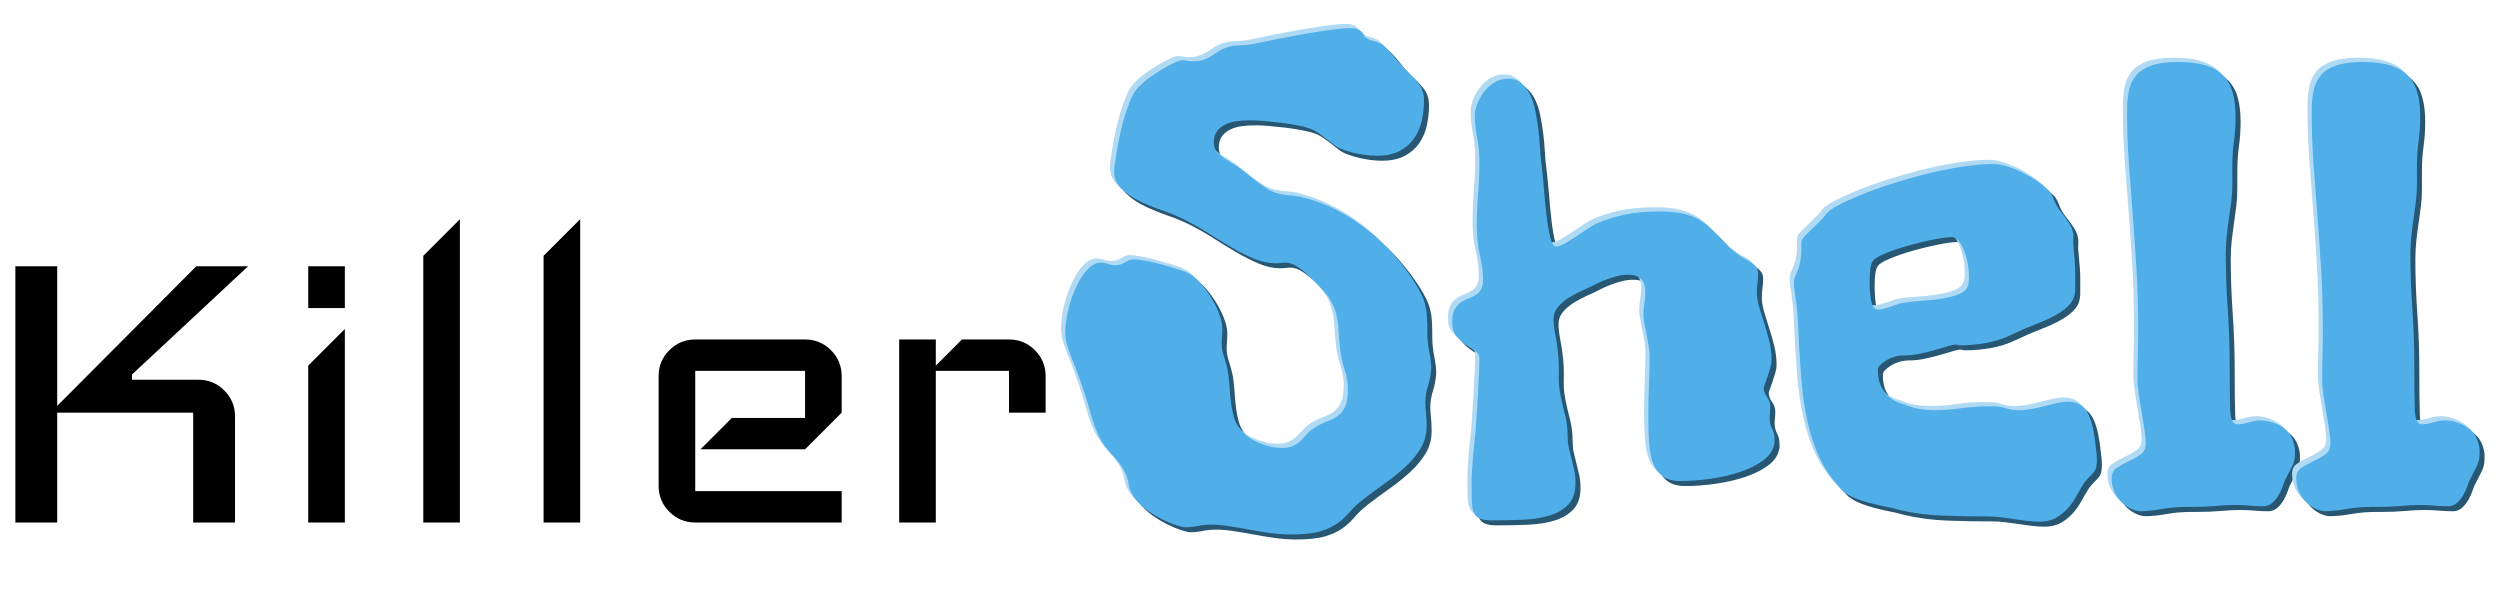
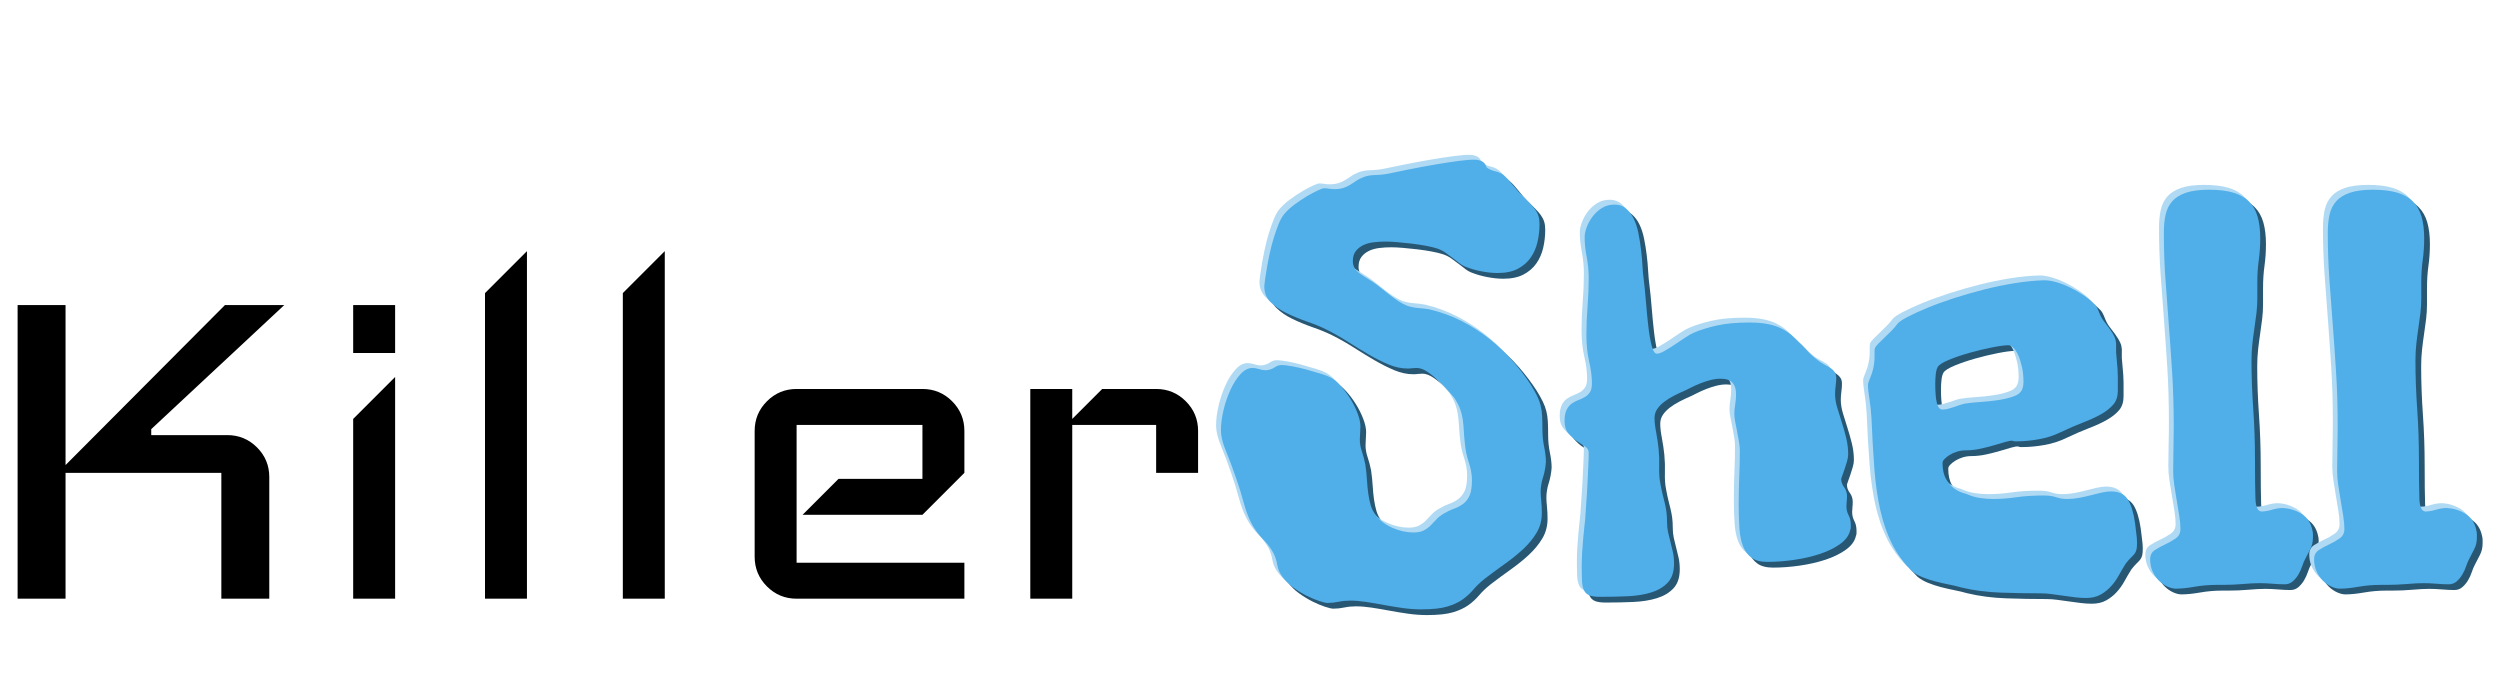
- <svg xmlns="http://www.w3.org/2000/svg" viewBox="0 0 6507 1560" role="img" aria-label="KillerShell">
+ <svg xmlns="http://www.w3.org/2000/svg" viewBox="0 0 5679 1560" role="img" aria-label="KillerShell">
  <g transform="translate(40,1360) scale(1,-1)">
    <g fill="#000000" transform="scale(1.3612) translate(-90,0)">
      <path d="M535 490 313 283V273H440Q469 273 489.5 252.5Q510 232 510 203V0H430V210H170V0H90V490H170V223L436 490Z" transform="translate(0,0)" />
      <path d="M140 410H70V490H140ZM140 0H70V300L140 370Z" transform="translate(580,0)" />
      <path d="M150 0H80V510L150 580Z" transform="translate(790,0)" />
      <path d="M150 0H80V510L150 580Z" transform="translate(1020,0)" />
      <path d="M420 0H140Q111 0 90.5 20.5Q70 41 70 70V280Q70 309 90.5 329.5Q111 350 140 350H350Q379 350 399.5 329.5Q420 309 420 280V210L350 140H150L210 200H350V290H140V60H420Z" transform="translate(1250,0)" />
      <path d="M350 210H280V290H140V0H70V350H140V300L190 350H280Q309 350 329.5 329.5Q350 309 350 280Z" transform="translate(1710,0)" />
    </g>
    <g transform="translate(13,-13)">
-       <g fill="#285774" stroke="#285774" stroke-width="0" transform="translate(2736.1,17.5) scale(0.8535)">
+       <g fill="#285774" stroke="#285774" stroke-width="0" transform="translate(2736.1,13.5) scale(0.6615)">
        <path d="M1112 449Q1110 421 1102.0 396.0Q1094 371 1094 346Q1094 334 1096.0 315.0Q1098 296 1098 274Q1098 236 1080.0 206.0Q1062 176 1034.0 150.0Q1006 124 971.5 99.5Q937 75 903 49Q879 30 863.0 11.0Q847 -8 826.0 -23.0Q805 -38 773.0 -47.5Q741 -57 684 -57Q653 -57 620.5 -52.5Q588 -48 556.0 -42.0Q524 -36 494.5 -31.5Q465 -27 440 -27Q419 -27 400.0 -31.0Q381 -35 362 -35Q354 -35 334.0 -28.5Q314 -22 291.0 -10.5Q268 1 245.0 17.5Q222 34 207 55Q193 74 189.5 95.5Q186 117 176 137Q162 162 139.5 185.0Q117 208 100 240Q85 269 74.0 310.0Q63 351 49 391Q31 444 13.5 486.0Q-4 528 -4 557Q-4 590 5.0 627.5Q14 665 29.0 697.5Q44 730 63.5 751.0Q83 772 104 772Q115 772 127.0 768.0Q139 764 152 764Q169 766 180.5 774.0Q192 782 205 782Q218 782 242.0 777.5Q266 773 291.5 766.0Q317 759 339.5 752.0Q362 745 373 739Q389 731 407.0 711.0Q425 691 440.0 667.0Q455 643 465.0 617.0Q475 591 475 571Q475 560 474.0 548.5Q473 537 473 526Q473 506 480.0 485.5Q487 465 492 440Q496 412 497.5 387.0Q499 362 502.0 340.5Q505 319 510.5 300.0Q516 281 530 264Q550 238 586.0 222.5Q622 207 657 207Q679 207 692.5 214.0Q706 221 716.0 231.0Q726 241 735.5 251.5Q745 262 758 270Q778 282 796.0 288.5Q814 295 828.0 305.5Q842 316 850.0 334.0Q858 352 858 387Q858 415 847.5 446.5Q837 478 834 510Q831 538 830.0 557.5Q829 577 826.5 594.5Q824 612 818.0 629.5Q812 647 797 670Q793 674 779.0 690.5Q765 707 746.5 725.0Q728 743 707.0 757.5Q686 772 668 772Q660 772 652.5 771.0Q645 770 637 770Q605 770 571.5 784.0Q538 798 503.0 818.5Q468 839 432.0 862.0Q396 885 360 903Q330 918 292.5 931.0Q255 944 222.0 960.0Q189 976 167.0 997.5Q145 1019 145 1051Q145 1057 147.5 1075.0Q150 1093 154.0 1116.5Q158 1140 164.0 1167.5Q170 1195 178.0 1220.5Q186 1246 194.5 1267.0Q203 1288 213 1300Q227 1317 248.5 1333.0Q270 1349 291.0 1361.5Q312 1374 328.5 1381.5Q345 1389 350 1389Q359 1389 367.5 1387.5Q376 1386 385 1386Q404 1386 417.5 1390.5Q431 1395 441.5 1402.0Q452 1409 462.0 1415.5Q472 1422 485 1427Q502 1434 526.5 1434.5Q551 1435 575 1440Q603 1446 645.5 1454.5Q688 1463 731.5 1470.5Q775 1478 813.0 1483.0Q851 1488 870 1487Q880 1487 891.5 1482.0Q903 1477 909 1460Q922 1451 939.0 1447.0Q956 1443 967 1434Q982 1421 998.5 1400.0Q1015 1379 1030 1364Q1045 1349 1056.5 1337.5Q1068 1326 1075.5 1315.5Q1083 1305 1086.5 1293.5Q1090 1282 1090 1266Q1090 1234 1083.0 1204.0Q1076 1174 1059.5 1150.5Q1043 1127 1015.5 1112.5Q988 1098 946 1098Q921 1098 892.0 1103.5Q863 1109 840 1118Q828 1122 816.0 1131.0Q804 1140 792.0 1149.5Q780 1159 767.0 1168.0Q754 1177 739 1182Q724 1187 700.0 1191.5Q676 1196 650.5 1199.0Q625 1202 601.0 1204.0Q577 1206 561 1206Q540 1206 520.0 1203.5Q500 1201 484.5 1193.5Q469 1186 459.0 1173.0Q449 1160 449 1139Q449 1127 453.5 1118.0Q458 1109 466.5 1101.5Q475 1094 488.0 1086.0Q501 1078 518 1067Q533 1057 547.5 1045.0Q562 1033 576.5 1022.0Q591 1011 606.0 1001.0Q621 991 637 985Q656 979 676.5 977.5Q697 976 713 973Q772 959 823.5 932.5Q875 906 919.0 871.0Q963 836 998.5 795.5Q1034 755 1061 713Q1074 692 1082.0 675.5Q1090 659 1094.0 642.5Q1098 626 1099.0 607.0Q1100 588 1100 561Q1100 530 1106.0 501.0Q1112 472 1112 449Z" transform="translate(0,0)" />
        <path d="M1004 215Q998 188 969.5 167.5Q941 147 900.5 133.5Q860 120 812.0 113.0Q764 106 719 106Q685 106 665.5 120.0Q646 134 636.0 159.5Q626 185 623.5 221.5Q621 258 621 303Q621 351 623.0 399.0Q625 447 625 487Q625 501 622.0 518.5Q619 536 615.5 554.0Q612 572 609.0 587.5Q606 603 606 614Q606 628 609.0 646.5Q612 665 612 682Q612 707 600.0 721.0Q588 735 559 735Q542 735 524.5 730.5Q507 726 490.5 719.5Q474 713 461.0 706.5Q448 700 440 696Q419 687 399.5 677.0Q380 667 365.0 655.5Q350 644 341.0 630.5Q332 617 332 600Q332 580 337.5 551.5Q343 523 346 494Q349 462 348.0 431.0Q347 400 352 375Q356 353 360.0 337.0Q364 321 367.5 306.5Q371 292 373.0 277.0Q375 262 375 242Q375 224 378.5 208.0Q382 192 386.5 175.0Q391 158 395.0 140.0Q399 122 399 100Q399 58 377.5 35.0Q356 12 320.5 1.0Q285 -10 239.0 -12.0Q193 -14 145 -14Q121 -14 108.5 -9.0Q96 -4 90.0 8.0Q84 20 83.0 40.5Q82 61 82 92Q82 115 83.5 139.5Q85 164 87.0 186.0Q89 208 91.0 226.0Q93 244 94 254Q95 276 97.5 307.0Q100 338 101.5 370.5Q103 403 104.5 432.5Q106 462 106 481Q106 494 93.0 502.5Q80 511 64.5 521.5Q49 532 36.0 547.5Q23 563 23 590Q23 614 30.0 628.0Q37 642 47.5 649.5Q58 657 70.0 661.5Q82 666 92.5 672.0Q103 678 110.0 688.5Q117 699 117 719Q117 753 107.5 794.0Q98 835 98 885Q98 933 102.0 983.0Q106 1033 106 1081Q106 1116 99.0 1153.0Q92 1190 92 1221Q92 1236 99.0 1255.0Q106 1274 119.0 1291.5Q132 1309 151.0 1321.0Q170 1333 195 1333Q218 1333 234.0 1319.5Q250 1306 260.5 1284.5Q271 1263 276.5 1235.5Q282 1208 285.5 1179.5Q289 1151 290.5 1123.5Q292 1096 295 1075Q299 1043 302.5 999.5Q306 956 310.5 916.5Q315 877 322.0 849.0Q329 821 340 821Q350 821 366.5 830.5Q383 840 401.0 852.0Q419 864 437.0 876.0Q455 888 467 893Q499 907 545.0 917.5Q591 928 657 928Q695 928 722.0 922.5Q749 917 768.5 907.0Q788 897 803.0 884.0Q818 871 832.5 855.5Q847 840 863.5 823.5Q880 807 903 791Q912 785 921.0 780.5Q930 776 938.0 770.5Q946 765 951.0 757.5Q956 750 956 737Q956 725 954.0 710.5Q952 696 952 682Q952 661 959.0 637.0Q966 613 974.5 587.0Q983 561 990.0 532.5Q997 504 997 475Q997 465 993.0 451.0Q989 437 984.5 424.0Q980 411 976.5 401.5Q973 392 973 391Q973 376 983.0 362.5Q993 349 993 332Q993 322 992.0 313.5Q991 305 991 297Q991 280 998.5 266.0Q1006 252 1006 233Q1006 228 1006.0 224.0Q1006 220 1004 215Z" transform="translate(1153,0)" />
        <path d="M956 240Q958 220 960.5 203.0Q963 186 963 172Q963 156 961.0 148.0Q959 140 954.5 134.0Q950 128 942.5 121.0Q935 114 924 100Q912 81 900.5 60.0Q889 39 873.5 22.0Q858 5 837.5 -6.5Q817 -18 788 -18Q770 -18 749.5 -15.5Q729 -13 708.5 -10.0Q688 -7 668.5 -4.5Q649 -2 633 -2Q564 -2 493.5 0.5Q423 3 360 18Q339 24 316.0 28.5Q293 33 270.0 39.0Q247 45 226.0 53.5Q205 62 190 74Q147 117 121.5 168.0Q96 219 81.5 283.0Q67 347 61.0 425.0Q55 503 51 600Q49 634 44.0 665.0Q39 696 39 713Q39 721 46.5 738.0Q54 755 57 770Q62 792 61.5 813.5Q61 835 63 840Q66 847 75.5 856.5Q85 866 96.5 877.0Q108 888 119.5 899.5Q131 911 139 922Q146 932 173.5 946.5Q201 961 242.0 978.0Q283 995 334.0 1011.5Q385 1028 438.5 1041.5Q492 1055 545.5 1063.5Q599 1072 645 1073Q664 1073 687.5 1066.0Q711 1059 734.5 1047.5Q758 1036 780.0 1021.0Q802 1006 817 991Q825 983 832.0 964.5Q839 946 848 934Q870 906 878.5 892.0Q887 878 889.5 867.0Q892 856 891.0 843.0Q890 830 893 803Q895 782 896.0 768.0Q897 754 897.0 742.0Q897 730 897.0 719.0Q897 708 897 694Q897 665 882.0 647.0Q867 629 841.0 614.0Q815 599 778.5 585.0Q742 571 700 551Q665 534 625.0 527.0Q585 520 551 520Q546 520 543.0 520.0Q540 520 535 522Q528 523 511.0 518.0Q494 513 472.0 506.5Q450 500 424.5 494.5Q399 489 375 489Q359 489 344.5 484.5Q330 480 319.0 473.0Q308 466 301.5 459.0Q295 452 295 446Q295 411 307.5 390.0Q320 369 335 358Q353 345 375 340Q400 329 423.0 325.5Q446 322 469 322Q507 322 548.5 328.0Q590 334 643 334Q668 334 685.5 328.0Q703 322 723 322Q744 322 765.0 326.0Q786 330 805.0 335.0Q824 340 841.5 344.0Q859 348 874 348Q913 348 930.5 321.5Q948 295 956 240ZM569 700Q571 705 572.0 711.0Q573 717 573 723Q573 753 567.5 776.5Q562 800 554.5 816.5Q547 833 538.0 841.5Q529 850 522 850Q503 850 465.0 842.5Q427 835 388.0 824.0Q349 813 317.5 800.0Q286 787 279 776Q274 768 272.0 752.5Q270 737 270 717Q270 675 275.5 652.0Q281 629 295 629Q304 629 315.0 632.0Q326 635 336.5 638.5Q347 642 355.5 645.0Q364 648 369 649Q391 653 423.0 655.0Q455 657 485.5 661.5Q516 666 539.5 674.5Q563 683 569 700Z" transform="translate(2179,0)" />
        <path d="M580 215Q582 207 582.0 201.0Q582 195 582 190Q582 167 573.0 150.0Q564 133 555 115Q550 106 545.0 91.0Q540 76 532.0 62.5Q524 49 512.5 39.0Q501 29 485 29Q467 29 443.0 31.0Q419 33 399 33Q375 33 341.0 30.0Q307 27 270 27H250Q212 27 175.0 20.5Q138 14 111 14Q98 14 82.5 21.0Q67 28 54.0 40.5Q41 53 32.0 72.0Q23 91 23 115Q23 136 39.0 146.5Q55 157 74.5 166.0Q94 175 110.5 186.5Q127 198 127 219Q127 239 123.0 264.0Q119 289 114.5 315.5Q110 342 106.0 368.5Q102 395 102 418Q102 455 103.0 492.0Q104 529 104 567Q104 670 98.5 756.5Q93 843 87.0 921.5Q81 1000 75.5 1076.5Q70 1153 70 1237Q70 1271 76.0 1298.0Q82 1325 98.5 1344.0Q115 1363 145.5 1373.5Q176 1384 225 1384Q275 1384 308.5 1374.0Q342 1364 362.5 1343.5Q383 1323 392.0 1291.5Q401 1260 401 1217Q401 1178 396.0 1142.5Q391 1107 391 1065V1010Q391 985 388.0 960.0Q385 935 381.0 908.5Q377 882 374.0 854.5Q371 827 371 797Q371 716 377.0 631.0Q383 546 383 457Q383 369 384.5 324.0Q386 279 406 279Q421 279 441.0 285.0Q461 291 479 291Q514 289 543.0 271.0Q572 253 580 215Z" transform="translate(3164,0)" />
        <path d="M580 215Q582 207 582.0 201.0Q582 195 582 190Q582 167 573.0 150.0Q564 133 555 115Q550 106 545.0 91.0Q540 76 532.0 62.5Q524 49 512.5 39.0Q501 29 485 29Q467 29 443.0 31.0Q419 33 399 33Q375 33 341.0 30.0Q307 27 270 27H250Q212 27 175.0 20.5Q138 14 111 14Q98 14 82.5 21.0Q67 28 54.0 40.5Q41 53 32.0 72.0Q23 91 23 115Q23 136 39.0 146.5Q55 157 74.5 166.0Q94 175 110.5 186.5Q127 198 127 219Q127 239 123.0 264.0Q119 289 114.5 315.5Q110 342 106.0 368.5Q102 395 102 418Q102 455 103.0 492.0Q104 529 104 567Q104 670 98.5 756.5Q93 843 87.0 921.5Q81 1000 75.5 1076.5Q70 1153 70 1237Q70 1271 76.0 1298.0Q82 1325 98.5 1344.0Q115 1363 145.5 1373.5Q176 1384 225 1384Q275 1384 308.5 1374.0Q342 1364 362.5 1343.5Q383 1323 392.0 1291.5Q401 1260 401 1217Q401 1178 396.0 1142.5Q391 1107 391 1065V1010Q391 985 388.0 960.0Q385 935 381.0 908.5Q377 882 374.0 854.5Q371 827 371 797Q371 716 377.0 631.0Q383 546 383 457Q383 369 384.5 324.0Q386 279 406 279Q421 279 441.0 285.0Q461 291 479 291Q514 289 543.0 271.0Q572 253 580 215Z" transform="translate(3727,0)" />
      </g>
    </g>
    <g transform="translate(-11,11)">
-       <g fill="#b0daf4" stroke="#b0daf4" stroke-width="0" transform="translate(2736.1,17.5) scale(0.8535)">
+       <g fill="#b0daf4" stroke="#b0daf4" stroke-width="0" transform="translate(2736.1,13.5) scale(0.6615)">
        <path d="M1112 449Q1110 421 1102.0 396.0Q1094 371 1094 346Q1094 334 1096.0 315.0Q1098 296 1098 274Q1098 236 1080.0 206.0Q1062 176 1034.0 150.0Q1006 124 971.5 99.5Q937 75 903 49Q879 30 863.0 11.0Q847 -8 826.0 -23.0Q805 -38 773.0 -47.5Q741 -57 684 -57Q653 -57 620.5 -52.5Q588 -48 556.0 -42.0Q524 -36 494.5 -31.5Q465 -27 440 -27Q419 -27 400.0 -31.0Q381 -35 362 -35Q354 -35 334.0 -28.5Q314 -22 291.0 -10.5Q268 1 245.0 17.5Q222 34 207 55Q193 74 189.5 95.5Q186 117 176 137Q162 162 139.5 185.0Q117 208 100 240Q85 269 74.0 310.0Q63 351 49 391Q31 444 13.5 486.0Q-4 528 -4 557Q-4 590 5.0 627.5Q14 665 29.0 697.5Q44 730 63.5 751.0Q83 772 104 772Q115 772 127.0 768.0Q139 764 152 764Q169 766 180.5 774.0Q192 782 205 782Q218 782 242.0 777.5Q266 773 291.5 766.0Q317 759 339.5 752.0Q362 745 373 739Q389 731 407.0 711.0Q425 691 440.0 667.0Q455 643 465.0 617.0Q475 591 475 571Q475 560 474.0 548.5Q473 537 473 526Q473 506 480.0 485.5Q487 465 492 440Q496 412 497.5 387.0Q499 362 502.0 340.5Q505 319 510.5 300.0Q516 281 530 264Q550 238 586.0 222.5Q622 207 657 207Q679 207 692.5 214.0Q706 221 716.0 231.0Q726 241 735.5 251.5Q745 262 758 270Q778 282 796.0 288.5Q814 295 828.0 305.5Q842 316 850.0 334.0Q858 352 858 387Q858 415 847.5 446.5Q837 478 834 510Q831 538 830.0 557.5Q829 577 826.5 594.5Q824 612 818.0 629.5Q812 647 797 670Q793 674 779.0 690.5Q765 707 746.5 725.0Q728 743 707.0 757.5Q686 772 668 772Q660 772 652.5 771.0Q645 770 637 770Q605 770 571.5 784.0Q538 798 503.0 818.5Q468 839 432.0 862.0Q396 885 360 903Q330 918 292.5 931.0Q255 944 222.0 960.0Q189 976 167.0 997.5Q145 1019 145 1051Q145 1057 147.5 1075.0Q150 1093 154.0 1116.5Q158 1140 164.0 1167.5Q170 1195 178.0 1220.5Q186 1246 194.5 1267.0Q203 1288 213 1300Q227 1317 248.5 1333.0Q270 1349 291.0 1361.5Q312 1374 328.5 1381.5Q345 1389 350 1389Q359 1389 367.5 1387.5Q376 1386 385 1386Q404 1386 417.5 1390.5Q431 1395 441.5 1402.0Q452 1409 462.0 1415.5Q472 1422 485 1427Q502 1434 526.5 1434.5Q551 1435 575 1440Q603 1446 645.5 1454.5Q688 1463 731.5 1470.5Q775 1478 813.0 1483.0Q851 1488 870 1487Q880 1487 891.5 1482.0Q903 1477 909 1460Q922 1451 939.0 1447.0Q956 1443 967 1434Q982 1421 998.5 1400.0Q1015 1379 1030 1364Q1045 1349 1056.5 1337.5Q1068 1326 1075.5 1315.5Q1083 1305 1086.5 1293.5Q1090 1282 1090 1266Q1090 1234 1083.0 1204.0Q1076 1174 1059.5 1150.5Q1043 1127 1015.5 1112.5Q988 1098 946 1098Q921 1098 892.0 1103.5Q863 1109 840 1118Q828 1122 816.0 1131.0Q804 1140 792.0 1149.5Q780 1159 767.0 1168.0Q754 1177 739 1182Q724 1187 700.0 1191.5Q676 1196 650.5 1199.0Q625 1202 601.0 1204.0Q577 1206 561 1206Q540 1206 520.0 1203.5Q500 1201 484.5 1193.5Q469 1186 459.0 1173.0Q449 1160 449 1139Q449 1127 453.5 1118.0Q458 1109 466.5 1101.5Q475 1094 488.0 1086.0Q501 1078 518 1067Q533 1057 547.5 1045.0Q562 1033 576.5 1022.0Q591 1011 606.0 1001.0Q621 991 637 985Q656 979 676.5 977.5Q697 976 713 973Q772 959 823.5 932.5Q875 906 919.0 871.0Q963 836 998.5 795.5Q1034 755 1061 713Q1074 692 1082.0 675.5Q1090 659 1094.0 642.5Q1098 626 1099.0 607.0Q1100 588 1100 561Q1100 530 1106.0 501.0Q1112 472 1112 449Z" transform="translate(0,0)" />
        <path d="M1004 215Q998 188 969.5 167.5Q941 147 900.5 133.5Q860 120 812.0 113.0Q764 106 719 106Q685 106 665.5 120.0Q646 134 636.0 159.5Q626 185 623.5 221.5Q621 258 621 303Q621 351 623.0 399.0Q625 447 625 487Q625 501 622.0 518.5Q619 536 615.5 554.0Q612 572 609.0 587.5Q606 603 606 614Q606 628 609.0 646.5Q612 665 612 682Q612 707 600.0 721.0Q588 735 559 735Q542 735 524.5 730.5Q507 726 490.5 719.5Q474 713 461.0 706.5Q448 700 440 696Q419 687 399.5 677.0Q380 667 365.0 655.5Q350 644 341.0 630.5Q332 617 332 600Q332 580 337.5 551.5Q343 523 346 494Q349 462 348.0 431.0Q347 400 352 375Q356 353 360.0 337.0Q364 321 367.5 306.5Q371 292 373.0 277.0Q375 262 375 242Q375 224 378.5 208.0Q382 192 386.5 175.0Q391 158 395.0 140.0Q399 122 399 100Q399 58 377.5 35.0Q356 12 320.5 1.0Q285 -10 239.0 -12.0Q193 -14 145 -14Q121 -14 108.5 -9.0Q96 -4 90.0 8.0Q84 20 83.0 40.5Q82 61 82 92Q82 115 83.5 139.5Q85 164 87.0 186.0Q89 208 91.0 226.0Q93 244 94 254Q95 276 97.5 307.0Q100 338 101.5 370.5Q103 403 104.5 432.5Q106 462 106 481Q106 494 93.0 502.5Q80 511 64.5 521.5Q49 532 36.0 547.5Q23 563 23 590Q23 614 30.0 628.0Q37 642 47.5 649.5Q58 657 70.0 661.5Q82 666 92.5 672.0Q103 678 110.0 688.5Q117 699 117 719Q117 753 107.5 794.0Q98 835 98 885Q98 933 102.0 983.0Q106 1033 106 1081Q106 1116 99.0 1153.0Q92 1190 92 1221Q92 1236 99.0 1255.0Q106 1274 119.0 1291.5Q132 1309 151.0 1321.0Q170 1333 195 1333Q218 1333 234.0 1319.5Q250 1306 260.5 1284.5Q271 1263 276.5 1235.5Q282 1208 285.5 1179.5Q289 1151 290.5 1123.5Q292 1096 295 1075Q299 1043 302.5 999.5Q306 956 310.5 916.5Q315 877 322.0 849.0Q329 821 340 821Q350 821 366.5 830.5Q383 840 401.0 852.0Q419 864 437.0 876.0Q455 888 467 893Q499 907 545.0 917.5Q591 928 657 928Q695 928 722.0 922.5Q749 917 768.5 907.0Q788 897 803.0 884.0Q818 871 832.5 855.5Q847 840 863.5 823.5Q880 807 903 791Q912 785 921.0 780.5Q930 776 938.0 770.5Q946 765 951.0 757.5Q956 750 956 737Q956 725 954.0 710.5Q952 696 952 682Q952 661 959.0 637.0Q966 613 974.5 587.0Q983 561 990.0 532.5Q997 504 997 475Q997 465 993.0 451.0Q989 437 984.5 424.0Q980 411 976.5 401.5Q973 392 973 391Q973 376 983.0 362.5Q993 349 993 332Q993 322 992.0 313.5Q991 305 991 297Q991 280 998.5 266.0Q1006 252 1006 233Q1006 228 1006.0 224.0Q1006 220 1004 215Z" transform="translate(1153,0)" />
        <path d="M956 240Q958 220 960.5 203.0Q963 186 963 172Q963 156 961.0 148.0Q959 140 954.5 134.0Q950 128 942.5 121.0Q935 114 924 100Q912 81 900.5 60.0Q889 39 873.5 22.0Q858 5 837.5 -6.5Q817 -18 788 -18Q770 -18 749.5 -15.5Q729 -13 708.5 -10.0Q688 -7 668.5 -4.5Q649 -2 633 -2Q564 -2 493.5 0.5Q423 3 360 18Q339 24 316.0 28.5Q293 33 270.0 39.0Q247 45 226.0 53.5Q205 62 190 74Q147 117 121.5 168.0Q96 219 81.5 283.0Q67 347 61.0 425.0Q55 503 51 600Q49 634 44.0 665.0Q39 696 39 713Q39 721 46.5 738.0Q54 755 57 770Q62 792 61.5 813.5Q61 835 63 840Q66 847 75.5 856.5Q85 866 96.5 877.0Q108 888 119.5 899.5Q131 911 139 922Q146 932 173.5 946.5Q201 961 242.0 978.0Q283 995 334.0 1011.5Q385 1028 438.5 1041.5Q492 1055 545.5 1063.5Q599 1072 645 1073Q664 1073 687.5 1066.0Q711 1059 734.5 1047.5Q758 1036 780.0 1021.0Q802 1006 817 991Q825 983 832.0 964.5Q839 946 848 934Q870 906 878.5 892.0Q887 878 889.5 867.0Q892 856 891.0 843.0Q890 830 893 803Q895 782 896.0 768.0Q897 754 897.0 742.0Q897 730 897.0 719.0Q897 708 897 694Q897 665 882.0 647.0Q867 629 841.0 614.0Q815 599 778.5 585.0Q742 571 700 551Q665 534 625.0 527.0Q585 520 551 520Q546 520 543.0 520.0Q540 520 535 522Q528 523 511.0 518.0Q494 513 472.0 506.5Q450 500 424.5 494.5Q399 489 375 489Q359 489 344.5 484.5Q330 480 319.0 473.0Q308 466 301.5 459.0Q295 452 295 446Q295 411 307.5 390.0Q320 369 335 358Q353 345 375 340Q400 329 423.0 325.5Q446 322 469 322Q507 322 548.5 328.0Q590 334 643 334Q668 334 685.5 328.0Q703 322 723 322Q744 322 765.0 326.0Q786 330 805.0 335.0Q824 340 841.5 344.0Q859 348 874 348Q913 348 930.5 321.5Q948 295 956 240ZM569 700Q571 705 572.0 711.0Q573 717 573 723Q573 753 567.5 776.5Q562 800 554.5 816.5Q547 833 538.0 841.5Q529 850 522 850Q503 850 465.0 842.5Q427 835 388.0 824.0Q349 813 317.5 800.0Q286 787 279 776Q274 768 272.0 752.5Q270 737 270 717Q270 675 275.5 652.0Q281 629 295 629Q304 629 315.0 632.0Q326 635 336.5 638.5Q347 642 355.5 645.0Q364 648 369 649Q391 653 423.0 655.0Q455 657 485.5 661.5Q516 666 539.5 674.5Q563 683 569 700Z" transform="translate(2179,0)" />
        <path d="M580 215Q582 207 582.0 201.0Q582 195 582 190Q582 167 573.0 150.0Q564 133 555 115Q550 106 545.0 91.0Q540 76 532.0 62.5Q524 49 512.5 39.0Q501 29 485 29Q467 29 443.0 31.0Q419 33 399 33Q375 33 341.0 30.0Q307 27 270 27H250Q212 27 175.0 20.5Q138 14 111 14Q98 14 82.5 21.0Q67 28 54.0 40.5Q41 53 32.0 72.0Q23 91 23 115Q23 136 39.0 146.5Q55 157 74.5 166.0Q94 175 110.5 186.5Q127 198 127 219Q127 239 123.0 264.0Q119 289 114.5 315.5Q110 342 106.0 368.5Q102 395 102 418Q102 455 103.0 492.0Q104 529 104 567Q104 670 98.5 756.5Q93 843 87.0 921.5Q81 1000 75.5 1076.5Q70 1153 70 1237Q70 1271 76.0 1298.0Q82 1325 98.5 1344.0Q115 1363 145.5 1373.5Q176 1384 225 1384Q275 1384 308.5 1374.0Q342 1364 362.5 1343.5Q383 1323 392.0 1291.5Q401 1260 401 1217Q401 1178 396.0 1142.5Q391 1107 391 1065V1010Q391 985 388.0 960.0Q385 935 381.0 908.5Q377 882 374.0 854.5Q371 827 371 797Q371 716 377.0 631.0Q383 546 383 457Q383 369 384.5 324.0Q386 279 406 279Q421 279 441.0 285.0Q461 291 479 291Q514 289 543.0 271.0Q572 253 580 215Z" transform="translate(3164,0)" />
        <path d="M580 215Q582 207 582.0 201.0Q582 195 582 190Q582 167 573.0 150.0Q564 133 555 115Q550 106 545.0 91.0Q540 76 532.0 62.5Q524 49 512.5 39.0Q501 29 485 29Q467 29 443.0 31.0Q419 33 399 33Q375 33 341.0 30.0Q307 27 270 27H250Q212 27 175.0 20.5Q138 14 111 14Q98 14 82.5 21.0Q67 28 54.0 40.5Q41 53 32.0 72.0Q23 91 23 115Q23 136 39.0 146.5Q55 157 74.5 166.0Q94 175 110.5 186.5Q127 198 127 219Q127 239 123.0 264.0Q119 289 114.5 315.5Q110 342 106.0 368.5Q102 395 102 418Q102 455 103.0 492.0Q104 529 104 567Q104 670 98.5 756.5Q93 843 87.0 921.5Q81 1000 75.5 1076.5Q70 1153 70 1237Q70 1271 76.0 1298.0Q82 1325 98.5 1344.0Q115 1363 145.5 1373.5Q176 1384 225 1384Q275 1384 308.5 1374.0Q342 1364 362.5 1343.5Q383 1323 392.0 1291.5Q401 1260 401 1217Q401 1178 396.0 1142.5Q391 1107 391 1065V1010Q391 985 388.0 960.0Q385 935 381.0 908.5Q377 882 374.0 854.5Q371 827 371 797Q371 716 377.0 631.0Q383 546 383 457Q383 369 384.5 324.0Q386 279 406 279Q421 279 441.0 285.0Q461 291 479 291Q514 289 543.0 271.0Q572 253 580 215Z" transform="translate(3727,0)" />
      </g>
    </g>
-     <g fill="#50aee8" stroke="#50aee8" stroke-width="0" transform="translate(2736.1,17.5) scale(0.8535)">
+     <g fill="#50aee8" stroke="#50aee8" stroke-width="0" transform="translate(2736.1,13.5) scale(0.6615)">
      <path d="M1112 449Q1110 421 1102.0 396.0Q1094 371 1094 346Q1094 334 1096.0 315.0Q1098 296 1098 274Q1098 236 1080.0 206.0Q1062 176 1034.0 150.0Q1006 124 971.5 99.5Q937 75 903 49Q879 30 863.0 11.0Q847 -8 826.0 -23.0Q805 -38 773.0 -47.5Q741 -57 684 -57Q653 -57 620.5 -52.5Q588 -48 556.0 -42.0Q524 -36 494.5 -31.5Q465 -27 440 -27Q419 -27 400.0 -31.0Q381 -35 362 -35Q354 -35 334.0 -28.5Q314 -22 291.0 -10.5Q268 1 245.0 17.5Q222 34 207 55Q193 74 189.5 95.5Q186 117 176 137Q162 162 139.5 185.0Q117 208 100 240Q85 269 74.0 310.0Q63 351 49 391Q31 444 13.5 486.0Q-4 528 -4 557Q-4 590 5.0 627.5Q14 665 29.0 697.5Q44 730 63.5 751.0Q83 772 104 772Q115 772 127.0 768.0Q139 764 152 764Q169 766 180.5 774.0Q192 782 205 782Q218 782 242.0 777.5Q266 773 291.5 766.0Q317 759 339.5 752.0Q362 745 373 739Q389 731 407.0 711.0Q425 691 440.0 667.0Q455 643 465.0 617.0Q475 591 475 571Q475 560 474.0 548.5Q473 537 473 526Q473 506 480.0 485.5Q487 465 492 440Q496 412 497.5 387.0Q499 362 502.0 340.5Q505 319 510.5 300.0Q516 281 530 264Q550 238 586.0 222.5Q622 207 657 207Q679 207 692.5 214.0Q706 221 716.0 231.0Q726 241 735.5 251.5Q745 262 758 270Q778 282 796.0 288.5Q814 295 828.0 305.5Q842 316 850.0 334.0Q858 352 858 387Q858 415 847.5 446.5Q837 478 834 510Q831 538 830.0 557.5Q829 577 826.5 594.5Q824 612 818.0 629.5Q812 647 797 670Q793 674 779.0 690.5Q765 707 746.5 725.0Q728 743 707.0 757.5Q686 772 668 772Q660 772 652.5 771.0Q645 770 637 770Q605 770 571.5 784.0Q538 798 503.0 818.5Q468 839 432.0 862.0Q396 885 360 903Q330 918 292.5 931.0Q255 944 222.0 960.0Q189 976 167.0 997.5Q145 1019 145 1051Q145 1057 147.5 1075.0Q150 1093 154.0 1116.5Q158 1140 164.0 1167.5Q170 1195 178.0 1220.5Q186 1246 194.5 1267.0Q203 1288 213 1300Q227 1317 248.5 1333.0Q270 1349 291.0 1361.5Q312 1374 328.5 1381.5Q345 1389 350 1389Q359 1389 367.5 1387.5Q376 1386 385 1386Q404 1386 417.5 1390.5Q431 1395 441.5 1402.0Q452 1409 462.0 1415.5Q472 1422 485 1427Q502 1434 526.5 1434.5Q551 1435 575 1440Q603 1446 645.5 1454.5Q688 1463 731.5 1470.5Q775 1478 813.0 1483.0Q851 1488 870 1487Q880 1487 891.5 1482.0Q903 1477 909 1460Q922 1451 939.0 1447.0Q956 1443 967 1434Q982 1421 998.5 1400.0Q1015 1379 1030 1364Q1045 1349 1056.5 1337.5Q1068 1326 1075.5 1315.5Q1083 1305 1086.5 1293.5Q1090 1282 1090 1266Q1090 1234 1083.0 1204.0Q1076 1174 1059.5 1150.5Q1043 1127 1015.5 1112.5Q988 1098 946 1098Q921 1098 892.0 1103.5Q863 1109 840 1118Q828 1122 816.0 1131.0Q804 1140 792.0 1149.5Q780 1159 767.0 1168.0Q754 1177 739 1182Q724 1187 700.0 1191.5Q676 1196 650.5 1199.0Q625 1202 601.0 1204.0Q577 1206 561 1206Q540 1206 520.0 1203.5Q500 1201 484.5 1193.5Q469 1186 459.0 1173.0Q449 1160 449 1139Q449 1127 453.5 1118.0Q458 1109 466.5 1101.5Q475 1094 488.0 1086.0Q501 1078 518 1067Q533 1057 547.5 1045.0Q562 1033 576.5 1022.0Q591 1011 606.0 1001.0Q621 991 637 985Q656 979 676.5 977.5Q697 976 713 973Q772 959 823.5 932.5Q875 906 919.0 871.0Q963 836 998.5 795.5Q1034 755 1061 713Q1074 692 1082.0 675.5Q1090 659 1094.0 642.5Q1098 626 1099.0 607.0Q1100 588 1100 561Q1100 530 1106.0 501.0Q1112 472 1112 449Z" transform="translate(0,0)" />
      <path d="M1004 215Q998 188 969.5 167.5Q941 147 900.5 133.5Q860 120 812.0 113.0Q764 106 719 106Q685 106 665.5 120.0Q646 134 636.0 159.5Q626 185 623.5 221.5Q621 258 621 303Q621 351 623.0 399.0Q625 447 625 487Q625 501 622.0 518.5Q619 536 615.5 554.0Q612 572 609.0 587.5Q606 603 606 614Q606 628 609.0 646.5Q612 665 612 682Q612 707 600.0 721.0Q588 735 559 735Q542 735 524.5 730.5Q507 726 490.5 719.5Q474 713 461.0 706.5Q448 700 440 696Q419 687 399.5 677.0Q380 667 365.0 655.5Q350 644 341.0 630.5Q332 617 332 600Q332 580 337.5 551.5Q343 523 346 494Q349 462 348.0 431.0Q347 400 352 375Q356 353 360.0 337.0Q364 321 367.5 306.5Q371 292 373.0 277.0Q375 262 375 242Q375 224 378.5 208.0Q382 192 386.5 175.0Q391 158 395.0 140.0Q399 122 399 100Q399 58 377.5 35.0Q356 12 320.5 1.0Q285 -10 239.0 -12.0Q193 -14 145 -14Q121 -14 108.5 -9.0Q96 -4 90.0 8.0Q84 20 83.0 40.5Q82 61 82 92Q82 115 83.5 139.5Q85 164 87.0 186.0Q89 208 91.0 226.0Q93 244 94 254Q95 276 97.5 307.0Q100 338 101.5 370.5Q103 403 104.5 432.5Q106 462 106 481Q106 494 93.0 502.5Q80 511 64.5 521.5Q49 532 36.0 547.5Q23 563 23 590Q23 614 30.0 628.0Q37 642 47.5 649.5Q58 657 70.0 661.5Q82 666 92.5 672.0Q103 678 110.0 688.5Q117 699 117 719Q117 753 107.5 794.0Q98 835 98 885Q98 933 102.0 983.0Q106 1033 106 1081Q106 1116 99.0 1153.0Q92 1190 92 1221Q92 1236 99.0 1255.0Q106 1274 119.0 1291.5Q132 1309 151.0 1321.0Q170 1333 195 1333Q218 1333 234.0 1319.5Q250 1306 260.5 1284.5Q271 1263 276.5 1235.5Q282 1208 285.5 1179.5Q289 1151 290.5 1123.5Q292 1096 295 1075Q299 1043 302.5 999.5Q306 956 310.5 916.5Q315 877 322.0 849.0Q329 821 340 821Q350 821 366.5 830.5Q383 840 401.0 852.0Q419 864 437.0 876.0Q455 888 467 893Q499 907 545.0 917.5Q591 928 657 928Q695 928 722.0 922.5Q749 917 768.5 907.0Q788 897 803.0 884.0Q818 871 832.5 855.5Q847 840 863.5 823.5Q880 807 903 791Q912 785 921.0 780.5Q930 776 938.0 770.5Q946 765 951.0 757.5Q956 750 956 737Q956 725 954.0 710.5Q952 696 952 682Q952 661 959.0 637.0Q966 613 974.5 587.0Q983 561 990.0 532.5Q997 504 997 475Q997 465 993.0 451.0Q989 437 984.5 424.0Q980 411 976.5 401.5Q973 392 973 391Q973 376 983.0 362.5Q993 349 993 332Q993 322 992.0 313.5Q991 305 991 297Q991 280 998.5 266.0Q1006 252 1006 233Q1006 228 1006.0 224.0Q1006 220 1004 215Z" transform="translate(1153,0)" />
      <path d="M956 240Q958 220 960.5 203.0Q963 186 963 172Q963 156 961.0 148.0Q959 140 954.5 134.0Q950 128 942.5 121.0Q935 114 924 100Q912 81 900.5 60.0Q889 39 873.5 22.0Q858 5 837.5 -6.5Q817 -18 788 -18Q770 -18 749.5 -15.5Q729 -13 708.5 -10.0Q688 -7 668.5 -4.5Q649 -2 633 -2Q564 -2 493.5 0.5Q423 3 360 18Q339 24 316.0 28.5Q293 33 270.0 39.0Q247 45 226.0 53.5Q205 62 190 74Q147 117 121.5 168.0Q96 219 81.5 283.0Q67 347 61.0 425.0Q55 503 51 600Q49 634 44.0 665.0Q39 696 39 713Q39 721 46.5 738.0Q54 755 57 770Q62 792 61.5 813.5Q61 835 63 840Q66 847 75.5 856.5Q85 866 96.5 877.0Q108 888 119.5 899.5Q131 911 139 922Q146 932 173.5 946.5Q201 961 242.0 978.0Q283 995 334.0 1011.5Q385 1028 438.5 1041.5Q492 1055 545.5 1063.5Q599 1072 645 1073Q664 1073 687.5 1066.0Q711 1059 734.5 1047.5Q758 1036 780.0 1021.0Q802 1006 817 991Q825 983 832.0 964.5Q839 946 848 934Q870 906 878.5 892.0Q887 878 889.5 867.0Q892 856 891.0 843.0Q890 830 893 803Q895 782 896.0 768.0Q897 754 897.0 742.0Q897 730 897.0 719.0Q897 708 897 694Q897 665 882.0 647.0Q867 629 841.0 614.0Q815 599 778.5 585.0Q742 571 700 551Q665 534 625.0 527.0Q585 520 551 520Q546 520 543.0 520.0Q540 520 535 522Q528 523 511.0 518.0Q494 513 472.0 506.5Q450 500 424.5 494.5Q399 489 375 489Q359 489 344.5 484.5Q330 480 319.0 473.0Q308 466 301.5 459.0Q295 452 295 446Q295 411 307.5 390.0Q320 369 335 358Q353 345 375 340Q400 329 423.0 325.5Q446 322 469 322Q507 322 548.5 328.0Q590 334 643 334Q668 334 685.5 328.0Q703 322 723 322Q744 322 765.0 326.0Q786 330 805.0 335.0Q824 340 841.5 344.0Q859 348 874 348Q913 348 930.5 321.5Q948 295 956 240ZM569 700Q571 705 572.0 711.0Q573 717 573 723Q573 753 567.5 776.5Q562 800 554.5 816.5Q547 833 538.0 841.5Q529 850 522 850Q503 850 465.0 842.5Q427 835 388.0 824.0Q349 813 317.5 800.0Q286 787 279 776Q274 768 272.0 752.5Q270 737 270 717Q270 675 275.5 652.0Q281 629 295 629Q304 629 315.0 632.0Q326 635 336.5 638.5Q347 642 355.5 645.0Q364 648 369 649Q391 653 423.0 655.0Q455 657 485.5 661.5Q516 666 539.5 674.5Q563 683 569 700Z" transform="translate(2179,0)" />
      <path d="M580 215Q582 207 582.0 201.0Q582 195 582 190Q582 167 573.0 150.0Q564 133 555 115Q550 106 545.0 91.0Q540 76 532.0 62.5Q524 49 512.5 39.0Q501 29 485 29Q467 29 443.0 31.0Q419 33 399 33Q375 33 341.0 30.0Q307 27 270 27H250Q212 27 175.0 20.5Q138 14 111 14Q98 14 82.5 21.0Q67 28 54.0 40.5Q41 53 32.0 72.0Q23 91 23 115Q23 136 39.0 146.5Q55 157 74.5 166.0Q94 175 110.5 186.5Q127 198 127 219Q127 239 123.0 264.0Q119 289 114.5 315.5Q110 342 106.0 368.5Q102 395 102 418Q102 455 103.0 492.0Q104 529 104 567Q104 670 98.5 756.5Q93 843 87.0 921.5Q81 1000 75.5 1076.5Q70 1153 70 1237Q70 1271 76.0 1298.0Q82 1325 98.5 1344.0Q115 1363 145.5 1373.5Q176 1384 225 1384Q275 1384 308.5 1374.0Q342 1364 362.5 1343.5Q383 1323 392.0 1291.5Q401 1260 401 1217Q401 1178 396.0 1142.5Q391 1107 391 1065V1010Q391 985 388.0 960.0Q385 935 381.0 908.5Q377 882 374.0 854.5Q371 827 371 797Q371 716 377.0 631.0Q383 546 383 457Q383 369 384.5 324.0Q386 279 406 279Q421 279 441.0 285.0Q461 291 479 291Q514 289 543.0 271.0Q572 253 580 215Z" transform="translate(3164,0)" />
      <path d="M580 215Q582 207 582.0 201.0Q582 195 582 190Q582 167 573.0 150.0Q564 133 555 115Q550 106 545.0 91.0Q540 76 532.0 62.5Q524 49 512.5 39.0Q501 29 485 29Q467 29 443.0 31.0Q419 33 399 33Q375 33 341.0 30.0Q307 27 270 27H250Q212 27 175.0 20.5Q138 14 111 14Q98 14 82.5 21.0Q67 28 54.0 40.5Q41 53 32.0 72.0Q23 91 23 115Q23 136 39.0 146.5Q55 157 74.5 166.0Q94 175 110.5 186.5Q127 198 127 219Q127 239 123.0 264.0Q119 289 114.5 315.5Q110 342 106.0 368.5Q102 395 102 418Q102 455 103.0 492.0Q104 529 104 567Q104 670 98.5 756.5Q93 843 87.0 921.5Q81 1000 75.5 1076.5Q70 1153 70 1237Q70 1271 76.0 1298.0Q82 1325 98.5 1344.0Q115 1363 145.5 1373.5Q176 1384 225 1384Q275 1384 308.5 1374.0Q342 1364 362.5 1343.5Q383 1323 392.0 1291.5Q401 1260 401 1217Q401 1178 396.0 1142.5Q391 1107 391 1065V1010Q391 985 388.0 960.0Q385 935 381.0 908.5Q377 882 374.0 854.5Q371 827 371 797Q371 716 377.0 631.0Q383 546 383 457Q383 369 384.5 324.0Q386 279 406 279Q421 279 441.0 285.0Q461 291 479 291Q514 289 543.0 271.0Q572 253 580 215Z" transform="translate(3727,0)" />
    </g>
  </g>
</svg>
